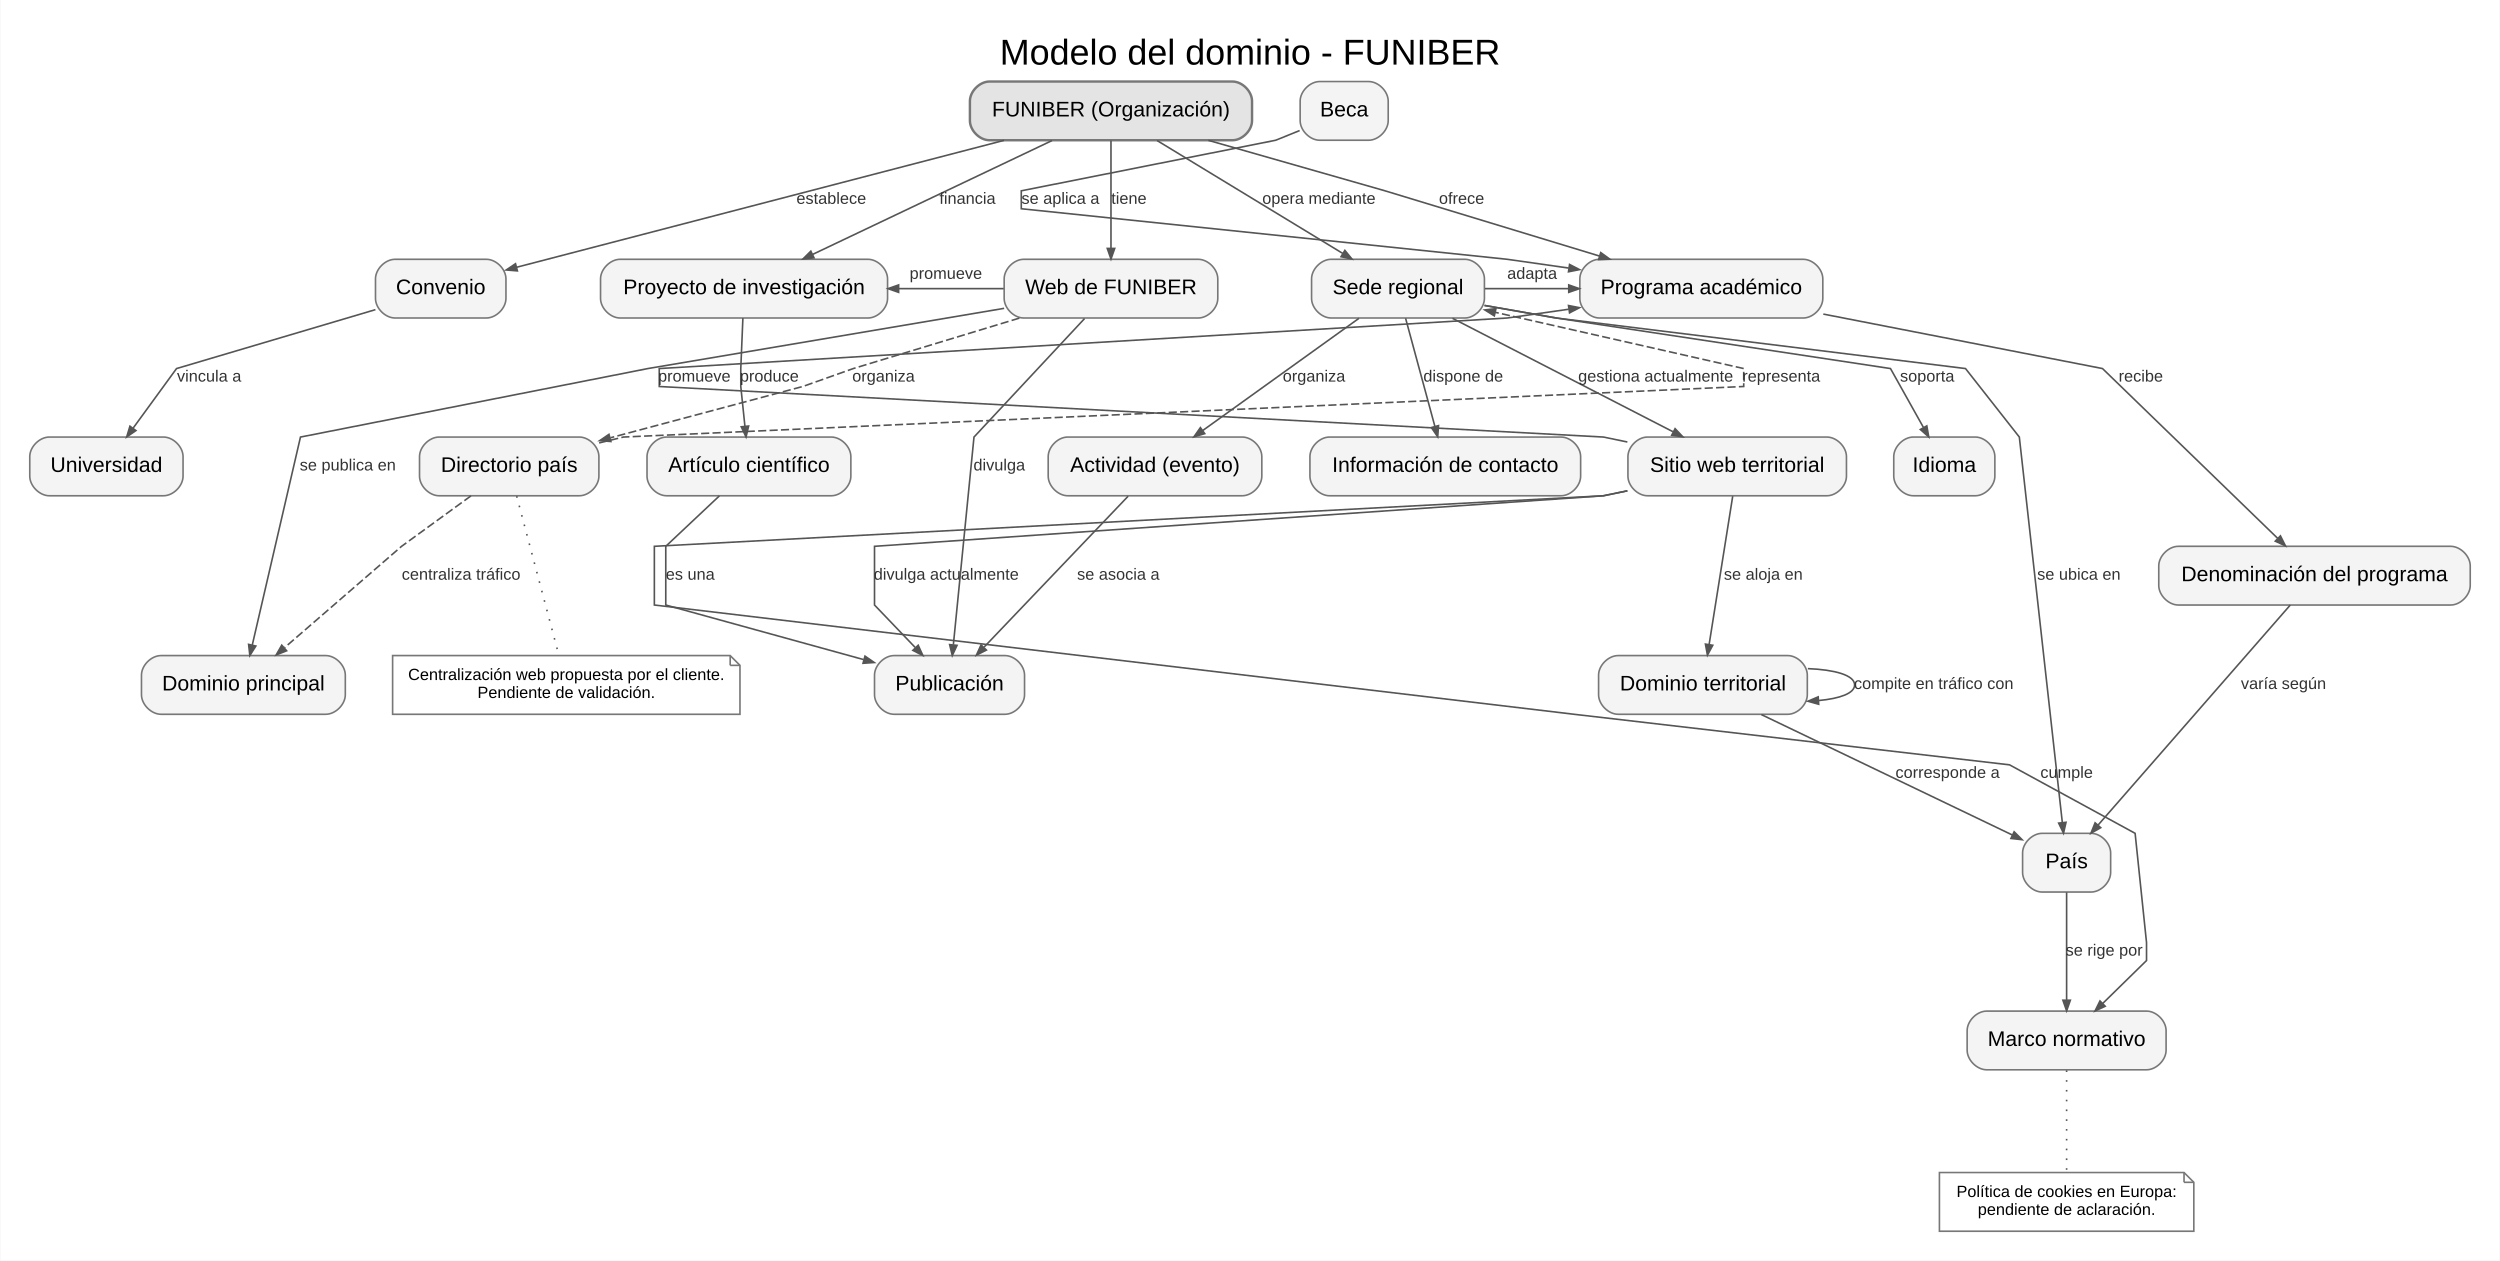
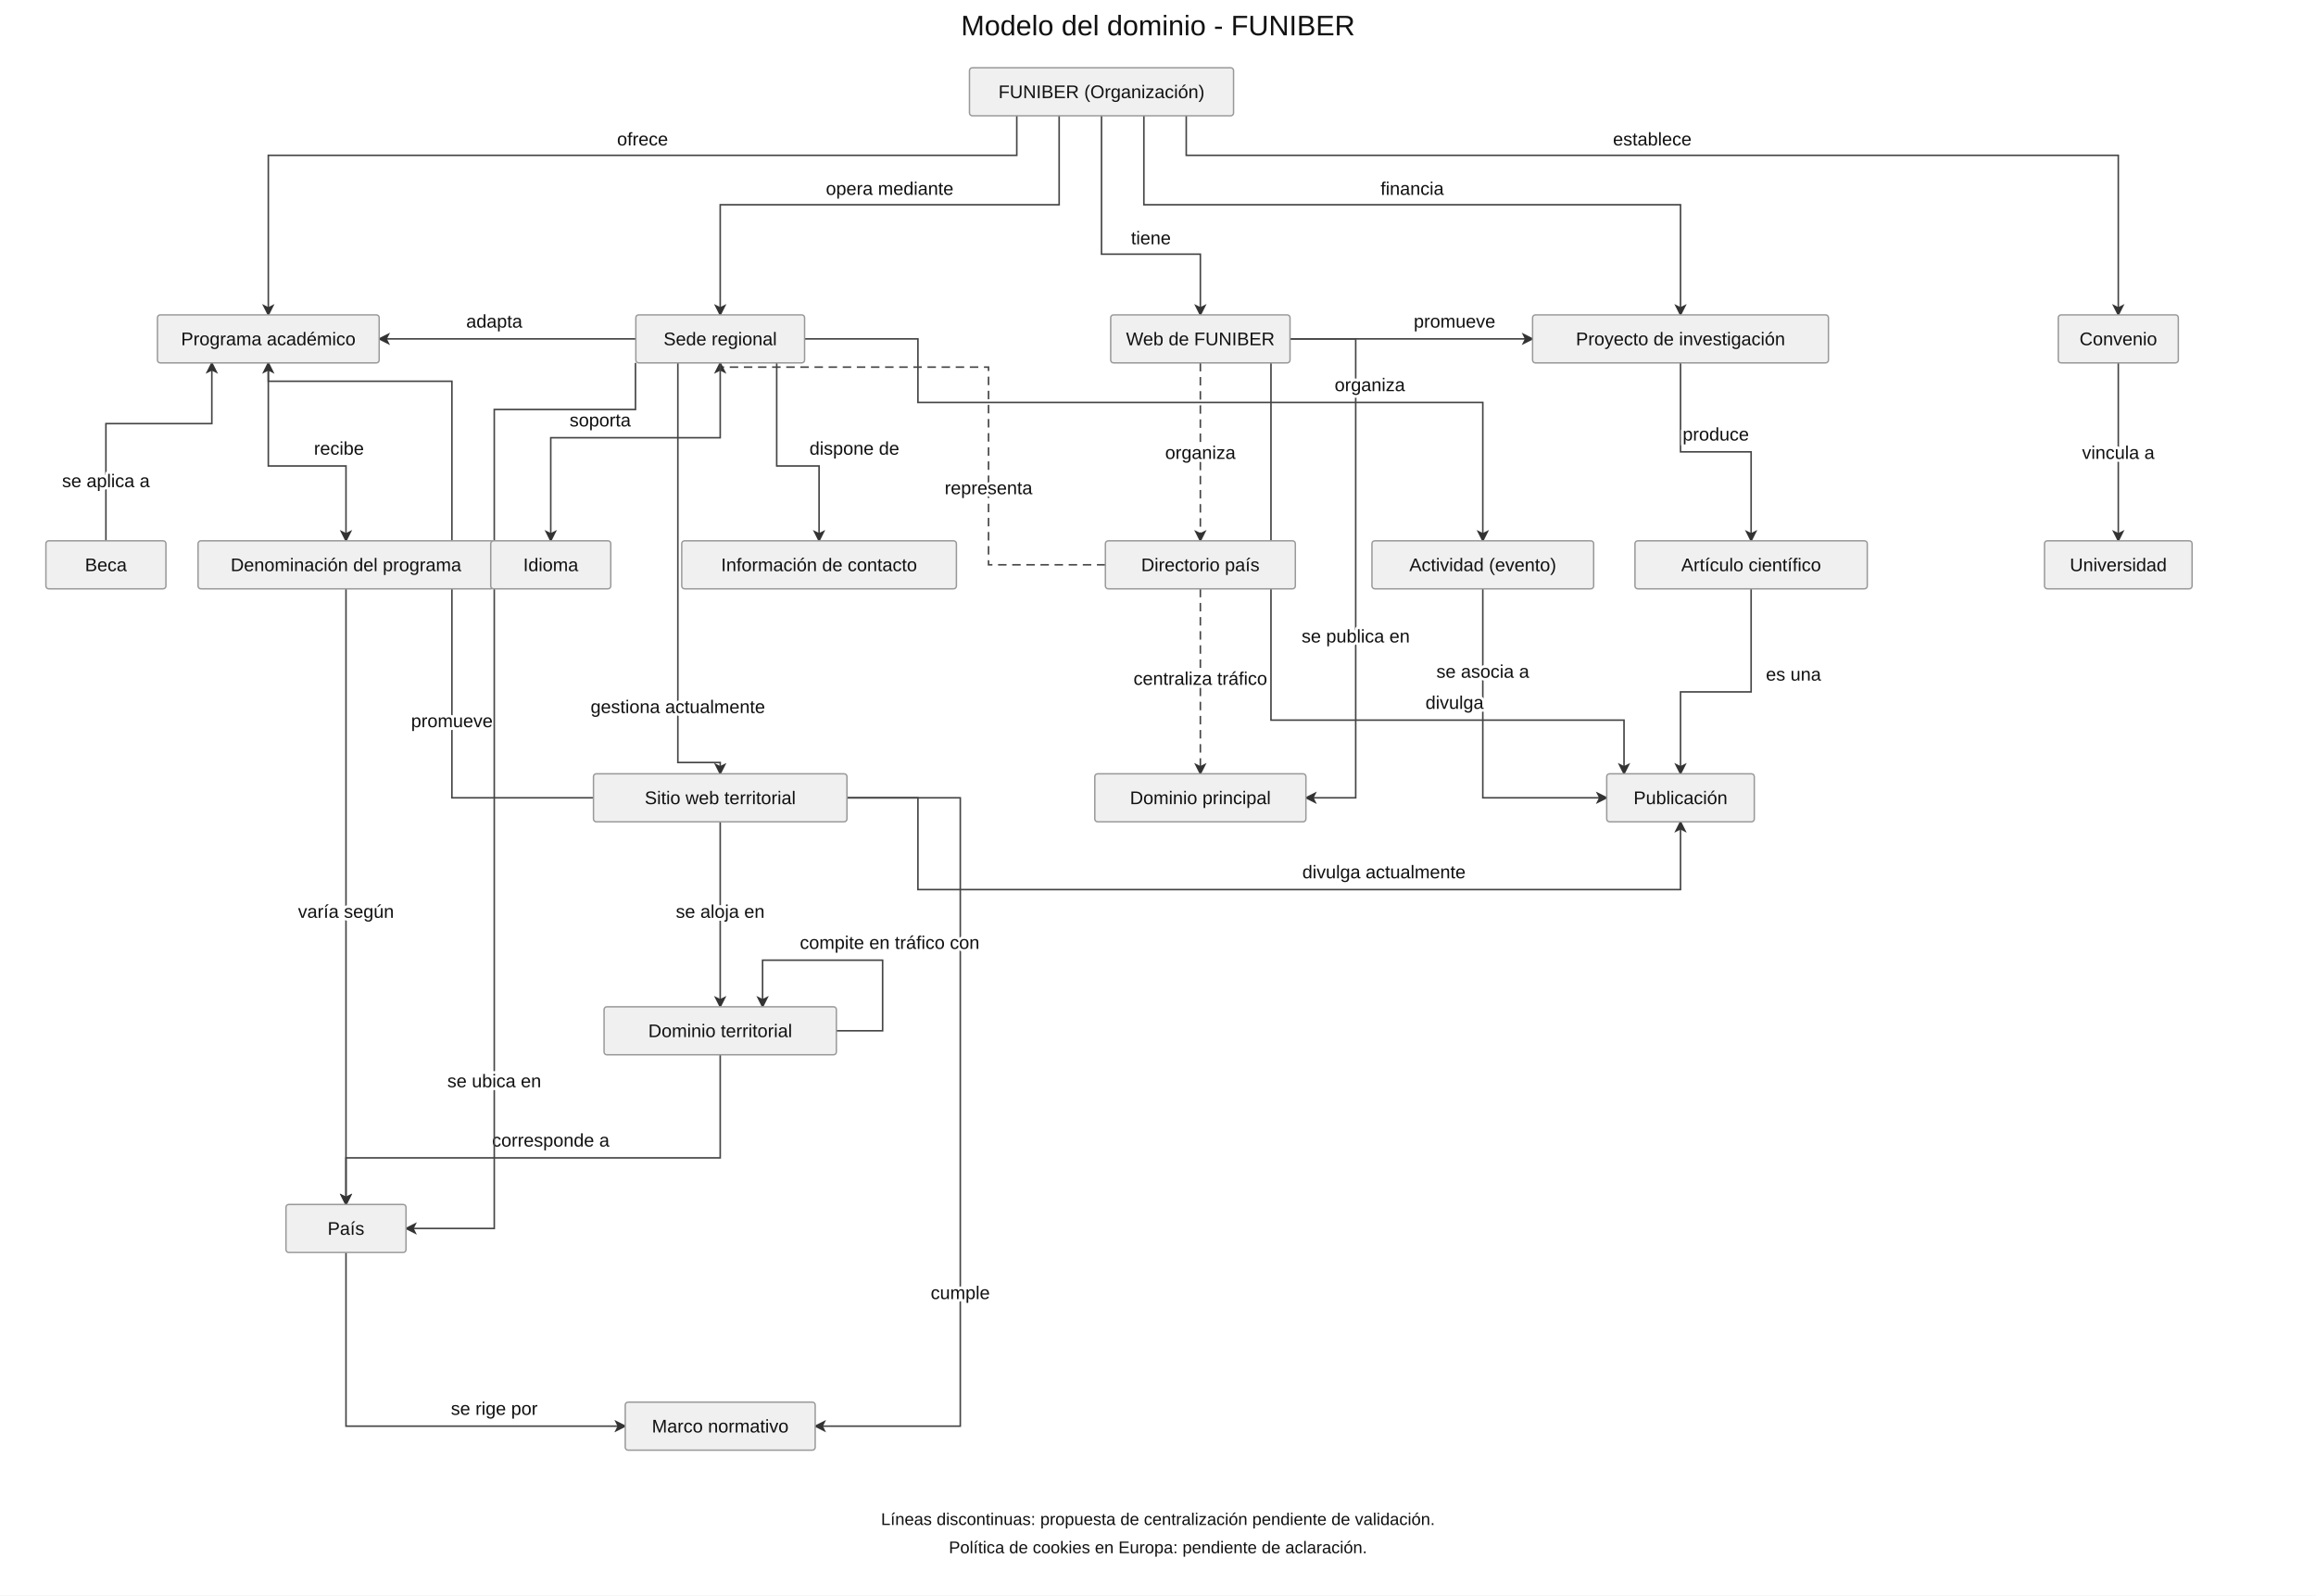
- <svg xmlns="http://www.w3.org/2000/svg" width="1533pt" height="773pt" viewBox="0.00 0.00 1532.50 773.00">
-   <g id="graph0" class="graph" transform="scale(1 1) rotate(0) translate(18 755)">
-     <polygon fill="white" stroke="transparent" points="-18,18 -18,-755 1514.5,-755 1514.5,18 -18,18" />
-     <text text-anchor="middle" x="748.25" y="-715.4" font-family="Arial" font-size="22.00">Modelo del dominio - FUNIBER</text>
-     <g id="node1" class="node">
-       <path fill="#e4e4e4" stroke="#777777" stroke-width="1.5" d="M737.5,-705C737.5,-705 588.5,-705 588.5,-705 582.5,-705 576.5,-699 576.5,-693 576.5,-693 576.5,-681 576.5,-681 576.5,-675 582.5,-669 588.5,-669 588.5,-669 737.5,-669 737.5,-669 743.5,-669 749.5,-675 749.5,-681 749.5,-681 749.5,-693 749.5,-693 749.5,-699 743.5,-705 737.5,-705" />
-       <text text-anchor="middle" x="663" y="-683.6" font-family="Arial" font-size="13.00">FUNIBER (Organización)</text>
-     </g>
-     <g id="node2" class="node">
-       <path fill="#f4f4f4" stroke="#777777" d="M880,-596C880,-596 798,-596 798,-596 792,-596 786,-590 786,-584 786,-584 786,-572 786,-572 786,-566 792,-560 798,-560 798,-560 880,-560 880,-560 886,-560 892,-566 892,-572 892,-572 892,-584 892,-584 892,-590 886,-596 880,-596" />
-       <text text-anchor="middle" x="839" y="-574.6" font-family="Arial" font-size="13.00">Sede regional</text>
-     </g>
-     <g id="edge1" class="edge">
-       <path fill="none" stroke="#555555" d="M691.28,-668.81C722.32,-649.93 772.15,-619.64 805.23,-599.53" />
-       <polygon fill="#555555" stroke="#555555" points="806.42,-601.47 810.79,-596.15 804.06,-597.58 806.42,-601.47" />
-       <text text-anchor="middle" x="790.5" y="-630" font-family="Arial" font-size="10.00" fill="#333333">opera mediante</text>
-     </g>
-     <g id="node3" class="node">
-       <path fill="#f4f4f4" stroke="#777777" d="M716.5,-596C716.5,-596 609.5,-596 609.5,-596 603.5,-596 597.5,-590 597.5,-584 597.5,-584 597.5,-572 597.5,-572 597.5,-566 603.5,-560 609.5,-560 609.5,-560 716.5,-560 716.5,-560 722.5,-560 728.5,-566 728.5,-572 728.5,-572 728.5,-584 728.5,-584 728.5,-590 722.5,-596 716.5,-596" />
-       <text text-anchor="middle" x="663" y="-574.6" font-family="Arial" font-size="13.00">Web de FUNIBER</text>
-     </g>
-     <g id="edge2" class="edge">
-       <path fill="none" stroke="#555555" d="M663,-668.81C663,-650.95 663,-622.86 663,-602.86" />
-       <polygon fill="#555555" stroke="#555555" points="665.28,-602.65 663,-596.15 660.73,-602.65 665.28,-602.65" />
-       <text text-anchor="middle" x="674" y="-630" font-family="Arial" font-size="10.00" fill="#333333">tiene</text>
-     </g>
-     <g id="node4" class="node">
-       <path fill="#f4f4f4" stroke="#777777" d="M280,-596C280,-596 224,-596 224,-596 218,-596 212,-590 212,-584 212,-584 212,-572 212,-572 212,-566 218,-560 224,-560 224,-560 280,-560 280,-560 286,-560 292,-566 292,-572 292,-572 292,-584 292,-584 292,-590 286,-596 280,-596" />
-       <text text-anchor="middle" x="252" y="-574.6" font-family="Arial" font-size="13.00">Convenio</text>
-     </g>
-     <g id="edge3" class="edge">
-       <path fill="none" stroke="#555555" d="M597.42,-668.93C513.93,-647.19 371.77,-610.18 298.58,-591.13" />
-       <polygon fill="#555555" stroke="#555555" points="299.01,-588.89 292.15,-589.45 297.86,-593.29 299.01,-588.89" />
-       <text text-anchor="middle" x="491.5" y="-630" font-family="Arial" font-size="10.00" fill="#333333">establece</text>
-     </g>
-     <g id="node6" class="node">
-       <path fill="#f4f4f4" stroke="#777777" d="M1087.5,-596C1087.5,-596 962.5,-596 962.5,-596 956.5,-596 950.5,-590 950.5,-584 950.5,-584 950.5,-572 950.5,-572 950.5,-566 956.5,-560 962.5,-560 962.5,-560 1087.5,-560 1087.5,-560 1093.5,-560 1099.5,-566 1099.5,-572 1099.5,-572 1099.5,-584 1099.5,-584 1099.5,-590 1093.5,-596 1087.5,-596" />
-       <text text-anchor="middle" x="1025" y="-574.6" font-family="Arial" font-size="13.00">Programa académico</text>
-     </g>
-     <g id="edge4" class="edge">
-       <path fill="none" stroke="#555555" d="M722.7,-668.94C770.99,-655.15 831,-638 831,-638 831,-638 905.72,-615.28 962.42,-598.03" />
-       <polygon fill="#555555" stroke="#555555" points="963.33,-600.13 968.89,-596.07 962.01,-595.78 963.33,-600.13" />
-       <text text-anchor="middle" x="878" y="-630" font-family="Arial" font-size="10.00" fill="#333333">ofrece</text>
-     </g>
-     <g id="node7" class="node">
-       <path fill="#f4f4f4" stroke="#777777" d="M514,-596C514,-596 362,-596 362,-596 356,-596 350,-590 350,-584 350,-584 350,-572 350,-572 350,-566 356,-560 362,-560 362,-560 514,-560 514,-560 520,-560 526,-566 526,-572 526,-572 526,-584 526,-584 526,-590 520,-596 514,-596" />
-       <text text-anchor="middle" x="438" y="-574.6" font-family="Arial" font-size="13.00">Proyecto de investigación</text>
-     </g>
-     <g id="edge5" class="edge">
-       <path fill="none" stroke="#555555" d="M626.85,-668.81C586.83,-649.78 522.41,-619.14 480.13,-599.04" />
-       <polygon fill="#555555" stroke="#555555" points="480.91,-596.89 474.06,-596.15 478.95,-600.99 480.91,-596.89" />
-       <text text-anchor="middle" x="575" y="-630" font-family="Arial" font-size="10.00" fill="#333333">financia</text>
-     </g>
-     <g id="edge21" class="edge">
-       <path fill="none" stroke="#555555" d="M892.3,-578C908.22,-578 926.05,-578 943.35,-578" />
-       <polygon fill="#555555" stroke="#555555" points="943.71,-580.28 950.21,-578 943.71,-575.73 943.71,-580.28" />
-       <text text-anchor="middle" x="921.25" y="-584" font-family="Arial" font-size="10.00" fill="#333333">adapta</text>
-     </g>
-     <g id="node8" class="node">
-       <path fill="#f4f4f4" stroke="#777777" d="M1264,-244C1264,-244 1234,-244 1234,-244 1228,-244 1222,-238 1222,-232 1222,-232 1222,-220 1222,-220 1222,-214 1228,-208 1234,-208 1234,-208 1264,-208 1264,-208 1270,-208 1276,-214 1276,-220 1276,-220 1276,-232 1276,-232 1276,-238 1270,-244 1264,-244" />
-       <text text-anchor="middle" x="1249" y="-222.6" font-family="Arial" font-size="13.00">País</text>
-     </g>
-     <g id="edge7" class="edge">
-       <path fill="none" stroke="#555555" d="M892.04,-567.7C914.69,-563.74 936,-560 936,-560 936,-560 1187,-529 1187,-529 1187,-529 1220,-487 1220,-487 1220,-487 1239.22,-314.69 1246.37,-250.62" />
-       <polygon fill="#555555" stroke="#555555" points="1248.64,-250.77 1247.1,-244.06 1244.12,-250.27 1248.64,-250.77" />
-       <text text-anchor="middle" x="1256.5" y="-399.5" font-family="Arial" font-size="10.00" fill="#333333">se ubica en</text>
-     </g>
-     <g id="node12" class="node">
-       <path fill="#f4f4f4" stroke="#777777" d="M1102,-487C1102,-487 992,-487 992,-487 986,-487 980,-481 980,-475 980,-475 980,-463 980,-463 980,-457 986,-451 992,-451 992,-451 1102,-451 1102,-451 1108,-451 1114,-457 1114,-463 1114,-463 1114,-475 1114,-475 1114,-481 1108,-487 1102,-487" />
-       <text text-anchor="middle" x="1047" y="-465.6" font-family="Arial" font-size="13.00">Sitio web territorial</text>
-     </g>
-     <g id="edge9" class="edge">
-       <path fill="none" stroke="#555555" d="M872.42,-559.81C909.26,-540.86 968.48,-510.39 1007.57,-490.28" />
-       <polygon fill="#555555" stroke="#555555" points="1008.92,-492.15 1013.66,-487.15 1006.84,-488.1 1008.92,-492.15" />
-       <text text-anchor="middle" x="997" y="-521" font-family="Arial" font-size="10.00" fill="#333333">gestiona actualmente</text>
-     </g>
-     <g id="node18" class="node">
-       <path fill="#f4f4f4" stroke="#777777" d="M743.5,-487C743.5,-487 636.5,-487 636.5,-487 630.5,-487 624.5,-481 624.5,-475 624.5,-475 624.5,-463 624.5,-463 624.5,-457 630.5,-451 636.5,-451 636.5,-451 743.5,-451 743.5,-451 749.5,-451 755.5,-457 755.5,-463 755.5,-463 755.5,-475 755.5,-475 755.5,-481 749.5,-487 743.5,-487" />
-       <text text-anchor="middle" x="690" y="-465.6" font-family="Arial" font-size="13.00">Actividad (evento)</text>
-     </g>
-     <g id="edge20" class="edge">
-       <path fill="none" stroke="#555555" d="M815.06,-559.81C788.99,-541.09 747.29,-511.14 719.29,-491.03" />
-       <polygon fill="#555555" stroke="#555555" points="720.49,-489.09 713.88,-487.15 717.83,-492.79 720.49,-489.09" />
-       <text text-anchor="middle" x="787.5" y="-521" font-family="Arial" font-size="10.00" fill="#333333">organiza</text>
-     </g>
-     <g id="node19" class="node">
-       <path fill="#f4f4f4" stroke="#777777" d="M1193,-487C1193,-487 1155,-487 1155,-487 1149,-487 1143,-481 1143,-475 1143,-475 1143,-463 1143,-463 1143,-457 1149,-451 1155,-451 1155,-451 1193,-451 1193,-451 1199,-451 1205,-457 1205,-463 1205,-463 1205,-475 1205,-475 1205,-481 1199,-487 1193,-487" />
-       <text text-anchor="middle" x="1174" y="-465.6" font-family="Arial" font-size="13.00">Idioma</text>
-     </g>
-     <g id="edge18" class="edge">
-       <path fill="none" stroke="#555555" d="M892.04,-567.7C914.69,-563.74 936,-560 936,-560 936,-560 1141,-529 1141,-529 1141,-529 1151.87,-509.56 1161.14,-493" />
-       <polygon fill="#555555" stroke="#555555" points="1163.27,-493.85 1164.46,-487.07 1159.3,-491.63 1163.27,-493.85" />
-       <text text-anchor="middle" x="1163.5" y="-521" font-family="Arial" font-size="10.00" fill="#333333">soporta</text>
-     </g>
-     <g id="node20" class="node">
-       <path fill="#f4f4f4" stroke="#777777" d="M939,-487C939,-487 797,-487 797,-487 791,-487 785,-481 785,-475 785,-475 785,-463 785,-463 785,-457 791,-451 797,-451 797,-451 939,-451 939,-451 945,-451 951,-457 951,-463 951,-463 951,-475 951,-475 951,-481 945,-487 939,-487" />
-       <text text-anchor="middle" x="868" y="-465.6" font-family="Arial" font-size="13.00">Información de contacto</text>
-     </g>
-     <g id="edge19" class="edge">
-       <path fill="none" stroke="#555555" d="M843.66,-559.81C848.52,-541.87 856.18,-513.62 861.6,-493.6" />
-       <polygon fill="#555555" stroke="#555555" points="863.85,-494.02 863.35,-487.15 859.46,-492.83 863.85,-494.02" />
-       <text text-anchor="middle" x="879" y="-521" font-family="Arial" font-size="10.00" fill="#333333">dispone de</text>
-     </g>
-     <g id="edge26" class="edge">
-       <path fill="none" stroke="#555555" d="M597.24,-578C577.13,-578 554.61,-578 532.96,-578" />
-       <polygon fill="#555555" stroke="#555555" points="532.78,-575.73 526.28,-578 532.78,-580.28 532.78,-575.73" />
-       <text text-anchor="middle" x="561.75" y="-584" font-family="Arial" font-size="10.00" fill="#333333">promueve</text>
-     </g>
-     <g id="node10" class="node">
-       <path fill="#f4f4f4" stroke="#777777" d="M181.5,-353C181.5,-353 80.5,-353 80.5,-353 74.5,-353 68.5,-347 68.5,-341 68.5,-341 68.5,-329 68.5,-329 68.5,-323 74.5,-317 80.5,-317 80.5,-317 181.5,-317 181.5,-317 187.5,-317 193.5,-323 193.5,-329 193.5,-329 193.5,-341 193.5,-341 193.5,-347 187.5,-353 181.5,-353" />
-       <text text-anchor="middle" x="131" y="-331.6" font-family="Arial" font-size="13.00">Dominio principal</text>
-     </g>
-     <g id="edge14" class="edge">
-       <path fill="none" stroke="#555555" d="M597.49,-565.93C513.62,-551.75 379,-529 379,-529 379,-529 166,-487 166,-487 166,-487 146.27,-401.87 136.44,-359.45" />
-       <polygon fill="#555555" stroke="#555555" points="138.63,-358.85 134.95,-353.03 134.2,-359.87 138.63,-358.85" />
-       <text text-anchor="middle" x="195" y="-466.5" font-family="Arial" font-size="10.00" fill="#333333">se publica en</text>
-     </g>
-     <g id="node11" class="node">
-       <path fill="#f4f4f4" stroke="#777777" d="M337,-487C337,-487 251,-487 251,-487 245,-487 239,-481 239,-475 239,-475 239,-463 239,-463 239,-457 245,-451 251,-451 251,-451 337,-451 337,-451 343,-451 349,-457 349,-463 349,-463 349,-475 349,-475 349,-481 343,-487 337,-487" />
-       <text text-anchor="middle" x="294" y="-465.6" font-family="Arial" font-size="13.00">Directorio país</text>
-     </g>
-     <g id="edge15" class="edge">
-       <path fill="none" stroke="#555555" stroke-dasharray="5,2" d="M606.85,-559.94C561.44,-546.15 505,-529 505,-529 505,-529 474,-518 474,-518 474,-518 408.12,-500.43 356.07,-486.55" />
-       <polygon fill="#555555" stroke="#555555" points="356.34,-484.27 349.47,-484.79 355.17,-488.67 356.34,-484.27" />
-       <text text-anchor="middle" x="523.5" y="-521" font-family="Arial" font-size="10.00" fill="#333333">organiza</text>
-     </g>
-     <g id="node17" class="node">
-       <path fill="#f4f4f4" stroke="#777777" d="M598,-353C598,-353 530,-353 530,-353 524,-353 518,-347 518,-341 518,-341 518,-329 518,-329 518,-323 524,-317 530,-317 530,-317 598,-317 598,-317 604,-317 610,-323 610,-329 610,-329 610,-341 610,-341 610,-347 604,-353 598,-353" />
-       <text text-anchor="middle" x="564" y="-331.6" font-family="Arial" font-size="13.00">Publicación</text>
-     </g>
-     <g id="edge30" class="edge">
-       <path fill="none" stroke="#555555" d="M646.8,-559.65C622.39,-533.49 579,-487 579,-487 579,-487 570.58,-402.22 566.36,-359.71" />
-       <polygon fill="#555555" stroke="#555555" points="568.6,-359.27 565.69,-353.03 564.07,-359.72 568.6,-359.27" />
-       <text text-anchor="middle" x="594.5" y="-466.5" font-family="Arial" font-size="10.00" fill="#333333">divulga</text>
-     </g>
-     <g id="node5" class="node">
-       <path fill="#f4f4f4" stroke="#777777" d="M82,-487C82,-487 12,-487 12,-487 6,-487 0,-481 0,-475 0,-475 0,-463 0,-463 0,-457 6,-451 12,-451 12,-451 82,-451 82,-451 88,-451 94,-457 94,-463 94,-463 94,-475 94,-475 94,-481 88,-487 82,-487" />
-       <text text-anchor="middle" x="47" y="-465.6" font-family="Arial" font-size="13.00">Universidad</text>
-     </g>
-     <g id="edge6" class="edge">
-       <path fill="none" stroke="#555555" d="M211.96,-565.13C163.98,-550.92 90,-529 90,-529 90,-529 75.58,-509.22 63.44,-492.56" />
-       <polygon fill="#555555" stroke="#555555" points="65.1,-490.98 59.44,-487.07 61.43,-493.66 65.1,-490.98" />
-       <text text-anchor="middle" x="110" y="-521" font-family="Arial" font-size="10.00" fill="#333333">vincula a</text>
-     </g>
-     <g id="node14" class="node">
-       <path fill="#f4f4f4" stroke="#777777" d="M1484.5,-420C1484.5,-420 1317.5,-420 1317.5,-420 1311.5,-420 1305.5,-414 1305.5,-408 1305.5,-408 1305.5,-396 1305.5,-396 1305.5,-390 1311.5,-384 1317.5,-384 1317.5,-384 1484.5,-384 1484.5,-384 1490.5,-384 1496.5,-390 1496.5,-396 1496.5,-396 1496.5,-408 1496.5,-408 1496.5,-414 1490.5,-420 1484.5,-420" />
-       <text text-anchor="middle" x="1401" y="-398.6" font-family="Arial" font-size="13.00">Denominación del programa</text>
-     </g>
-     <g id="edge23" class="edge">
-       <path fill="none" stroke="#555555" d="M1099.81,-562.4C1172.18,-548.28 1271,-529 1271,-529 1271,-529 1341.15,-461.01 1378.39,-424.91" />
-       <polygon fill="#555555" stroke="#555555" points="1380.11,-426.41 1383.2,-420.26 1376.95,-423.15 1380.11,-426.41" />
-       <text text-anchor="middle" x="1294.5" y="-521" font-family="Arial" font-size="10.00" fill="#333333">recibe</text>
-     </g>
-     <g id="node16" class="node">
-       <path fill="#f4f4f4" stroke="#777777" d="M491.5,-487C491.5,-487 390.5,-487 390.5,-487 384.5,-487 378.5,-481 378.5,-475 378.5,-475 378.5,-463 378.5,-463 378.5,-457 384.5,-451 390.5,-451 390.5,-451 491.5,-451 491.5,-451 497.5,-451 503.5,-457 503.5,-463 503.5,-463 503.5,-475 503.5,-475 503.5,-481 497.5,-487 491.5,-487" />
-       <text text-anchor="middle" x="441" y="-465.6" font-family="Arial" font-size="13.00">Artículo científico</text>
-     </g>
-     <g id="edge27" class="edge">
-       <path fill="none" stroke="#555555" d="M437.29,-559.94C436.71,-546.15 436,-529 436,-529 436,-529 436,-518 436,-518 436,-518 437.27,-505.79 438.53,-493.69" />
-       <polygon fill="#555555" stroke="#555555" points="440.81,-493.76 439.22,-487.06 436.29,-493.29 440.81,-493.76" />
-       <text text-anchor="middle" x="453.5" y="-521" font-family="Arial" font-size="10.00" fill="#333333">produce</text>
-     </g>
-     <g id="node9" class="node">
-       <path fill="#f4f4f4" stroke="#777777" d="M1298,-135C1298,-135 1200,-135 1200,-135 1194,-135 1188,-129 1188,-123 1188,-123 1188,-111 1188,-111 1188,-105 1194,-99 1200,-99 1200,-99 1298,-99 1298,-99 1304,-99 1310,-105 1310,-111 1310,-111 1310,-123 1310,-123 1310,-129 1304,-135 1298,-135" />
-       <text text-anchor="middle" x="1249" y="-113.6" font-family="Arial" font-size="13.00">Marco normativo</text>
-     </g>
-     <g id="edge8" class="edge">
-       <path fill="none" stroke="#555555" d="M1249,-207.81C1249,-189.95 1249,-161.86 1249,-141.86" />
-       <polygon fill="#555555" stroke="#555555" points="1251.28,-141.65 1249,-135.15 1246.73,-141.65 1251.28,-141.65" />
-       <text text-anchor="middle" x="1272" y="-169" font-family="Arial" font-size="10.00" fill="#333333">se rige por</text>
-     </g>
-     <g id="node22" class="node">
-       <polygon fill="white" stroke="#777777" points="1321,-36 1171,-36 1171,0 1327,0 1327,-30 1321,-36" />
-       <polyline fill="none" stroke="#777777" points="1321,-36 1321,-30 " />
-       <polyline fill="none" stroke="#777777" points="1327,-30 1321,-30 " />
-       <text text-anchor="middle" x="1249" y="-21" font-family="Arial" font-size="10.00">Política de cookies en Europa:</text>
-       <text text-anchor="middle" x="1249" y="-10" font-family="Arial" font-size="10.00">pendiente de aclaración.</text>
-     </g>
-     <g id="edge37" class="edge">
-       <path fill="none" stroke="#555555" stroke-dasharray="1,5" d="M1249,-98.66C1249,-81 1249,-53.79 1249,-36.19" />
-     </g>
-     <g id="edge17" class="edge">
-       <path fill="none" stroke="#555555" stroke-dasharray="5,2" d="M349.15,-483.39C357.83,-485.5 364,-487 364,-487 364,-487 1051,-518 1051,-518 1051,-518 1051,-529 1051,-529 1051,-529 961.29,-549.31 898.58,-563.51" />
-       <polygon fill="#555555" stroke="#555555" points="898.06,-561.3 892.22,-564.95 899.06,-565.73 898.06,-561.3" />
-       <text text-anchor="middle" x="1074" y="-521" font-family="Arial" font-size="10.00" fill="#333333">representa</text>
-     </g>
-     <g id="edge16" class="edge">
-       <path fill="none" stroke="#555555" stroke-dasharray="5,2" d="M270.55,-450.94C251.57,-437.15 228,-420 228,-420 228,-420 185.03,-382.79 156.29,-357.9" />
-       <polygon fill="#555555" stroke="#555555" points="157.5,-355.94 151.1,-353.4 154.52,-359.38 157.5,-355.94" />
-       <text text-anchor="middle" x="264.5" y="-399.5" font-family="Arial" font-size="10.00" fill="#333333">centraliza tráfico</text>
-     </g>
-     <g id="node21" class="node">
-       <polygon fill="white" stroke="#777777" points="429.5,-353 222.5,-353 222.5,-317 435.5,-317 435.5,-347 429.5,-353" />
-       <polyline fill="none" stroke="#777777" points="429.5,-353 429.5,-347 " />
-       <polyline fill="none" stroke="#777777" points="435.5,-347 429.5,-347 " />
-       <text text-anchor="middle" x="329" y="-338" font-family="Arial" font-size="10.00">Centralización web propuesta por el cliente.</text>
-       <text text-anchor="middle" x="329" y="-327" font-family="Arial" font-size="10.00">Pendiente de validación.</text>
-     </g>
-     <g id="edge36" class="edge">
-       <path fill="none" stroke="#555555" stroke-dasharray="1,5" d="M298.58,-450.74C305.28,-425.45 317.71,-378.56 324.42,-353.26" />
-     </g>
-     <g id="edge22" class="edge">
-       <path fill="none" stroke="#555555" d="M979.66,-483.96C970.96,-485.76 965,-487 965,-487 965,-487 386,-518 386,-518 386,-518 386,-529 386,-529 386,-529 906,-560 906,-560 906,-560 922.76,-562.39 943.69,-565.38" />
-       <polygon fill="#555555" stroke="#555555" points="943.55,-567.66 950.31,-566.33 944.2,-563.16 943.55,-567.66" />
-       <text text-anchor="middle" x="407.5" y="-521" font-family="Arial" font-size="10.00" fill="#333333">promueve</text>
-     </g>
-     <g id="edge13" class="edge">
-       <path fill="none" stroke="#555555" d="M979.66,-454.04C970.96,-452.24 965,-451 965,-451 965,-451 383,-420 383,-420 383,-420 383,-384 383,-384 383,-384 947,-317 947,-317 947,-317 1214,-286 1214,-286 1214,-286 1291,-244 1291,-244 1291,-244 1298,-177 1298,-177 1298,-177 1298,-166 1298,-166 1298,-166 1284.12,-152.4 1271.13,-139.68" />
-       <polygon fill="#555555" stroke="#555555" points="1272.65,-137.98 1266.41,-135.06 1269.46,-141.23 1272.65,-137.98" />
-       <text text-anchor="middle" x="1249" y="-278" font-family="Arial" font-size="10.00" fill="#333333">cumple</text>
-     </g>
-     <g id="node13" class="node">
-       <path fill="#f4f4f4" stroke="#777777" d="M1078,-353C1078,-353 974,-353 974,-353 968,-353 962,-347 962,-341 962,-341 962,-329 962,-329 962,-323 968,-317 974,-317 974,-317 1078,-317 1078,-317 1084,-317 1090,-323 1090,-329 1090,-329 1090,-341 1090,-341 1090,-347 1084,-353 1078,-353" />
-       <text text-anchor="middle" x="1026" y="-331.6" font-family="Arial" font-size="13.00">Dominio territorial</text>
-     </g>
-     <g id="edge10" class="edge">
-       <path fill="none" stroke="#555555" d="M1044.25,-450.74C1040.56,-427.52 1033.97,-386.11 1029.8,-359.9" />
-       <polygon fill="#555555" stroke="#555555" points="1032.01,-359.32 1028.75,-353.26 1027.52,-360.04 1032.01,-359.32" />
-       <text text-anchor="middle" x="1063" y="-399.5" font-family="Arial" font-size="10.00" fill="#333333">se aloja en</text>
-     </g>
-     <g id="edge31" class="edge">
-       <path fill="none" stroke="#555555" d="M979.66,-454.04C970.96,-452.24 965,-451 965,-451 965,-451 518,-420 518,-420 518,-420 518,-384 518,-384 518,-384 530.81,-370.64 542.9,-358.01" />
-       <polygon fill="#555555" stroke="#555555" points="544.8,-359.33 547.65,-353.06 541.51,-356.18 544.8,-359.33" />
-       <text text-anchor="middle" x="562" y="-399.5" font-family="Arial" font-size="10.00" fill="#333333">divulga actualmente</text>
-     </g>
-     <g id="edge11" class="edge">
-       <path fill="none" stroke="#555555" d="M1061.83,-316.81C1104.31,-296.43 1174.53,-262.73 1215.82,-242.92" />
-       <polygon fill="#555555" stroke="#555555" points="1216.82,-244.96 1221.69,-240.1 1214.85,-240.86 1216.82,-244.96" />
-       <text text-anchor="middle" x="1176" y="-278" font-family="Arial" font-size="10.00" fill="#333333">corresponde a</text>
-     </g>
-     <g id="edge12" class="edge">
-       <path fill="none" stroke="#555555" d="M1090.33,-345C1106.71,-344.35 1119,-341.01 1119,-335 1119,-329.83 1109.92,-326.64 1096.97,-325.43" />
-       <polygon fill="#555555" stroke="#555555" points="1096.96,-323.15 1090.33,-325 1096.67,-327.69 1096.96,-323.15" />
-       <text text-anchor="middle" x="1167.5" y="-332.5" font-family="Arial" font-size="10.00" fill="#333333">compite en tráfico con</text>
-     </g>
-     <g id="edge24" class="edge">
-       <path fill="none" stroke="#555555" d="M1386.15,-384C1358.45,-352.29 1298.95,-284.18 1268.23,-249.01" />
-       <polygon fill="#555555" stroke="#555555" points="1269.9,-247.47 1263.91,-244.07 1266.47,-250.46 1269.9,-247.47" />
-       <text text-anchor="middle" x="1382" y="-332.5" font-family="Arial" font-size="10.00" fill="#333333">varía según</text>
-     </g>
-     <g id="node15" class="node">
-       <path fill="#f4f4f4" stroke="#777777" d="M821,-705C821,-705 791,-705 791,-705 785,-705 779,-699 779,-693 779,-693 779,-681 779,-681 779,-675 785,-669 791,-669 791,-669 821,-669 821,-669 827,-669 833,-675 833,-681 833,-681 833,-693 833,-693 833,-699 827,-705 821,-705" />
-       <text text-anchor="middle" x="806" y="-683.6" font-family="Arial" font-size="13.00">Beca</text>
-     </g>
-     <g id="edge25" class="edge">
-       <path fill="none" stroke="#555555" d="M778.69,-674.95C770.67,-671.7 764,-669 764,-669 764,-669 608,-638 608,-638 608,-638 608,-627 608,-627 608,-627 906,-596 906,-596 906,-596 922.76,-593.61 943.69,-590.62" />
-       <polygon fill="#555555" stroke="#555555" points="944.2,-592.84 950.31,-589.67 943.55,-588.34 944.2,-592.84" />
-       <text text-anchor="middle" x="632" y="-630" font-family="Arial" font-size="10.00" fill="#333333">se aplica a</text>
-     </g>
-     <g id="edge28" class="edge">
-       <path fill="none" stroke="#555555" d="M422.88,-450.94C408.22,-437.15 390,-420 390,-420 390,-420 390,-384 390,-384 390,-384 460.15,-364.65 511.37,-350.52" />
-       <polygon fill="#555555" stroke="#555555" points="512.17,-352.66 517.83,-348.74 510.96,-348.27 512.17,-352.66" />
-       <text text-anchor="middle" x="405" y="-399.5" font-family="Arial" font-size="10.00" fill="#333333">es una</text>
-     </g>
-     <g id="edge29" class="edge">
-       <path fill="none" stroke="#555555" d="M673.53,-450.74C650.89,-427.03 610.14,-384.34 585.24,-358.25" />
-       <polygon fill="#555555" stroke="#555555" points="586.61,-356.39 580.48,-353.26 583.32,-359.53 586.61,-356.39" />
-       <text text-anchor="middle" x="667.5" y="-399.5" font-family="Arial" font-size="10.00" fill="#333333">se asocia a</text>
-     </g>
+ <svg xmlns="http://www.w3.org/2000/svg" width="1640" height="1130" viewBox="0 0 1640 1130">
+   <defs>
+     <marker id="a" markerWidth="8" markerHeight="8" refX="7" refY="4" orient="auto">
+       <path d="M0 0 L8 4 L0 8 L2 4 Z" fill="#333" />
+     </marker>
+   </defs>
+   <rect width="100%" height="100%" fill="white" />
+   <g font-family="Arial,sans-serif" font-size="13" fill="#111">
+     <text x="820" y="25" text-anchor="middle" font-size="20">Modelo del dominio - FUNIBER</text>
+     <polyline points="720,82 720,110 190,110 190,223" fill="none" stroke="#444" stroke-width="1.1" marker-end="url(#a)" />
+     <text x="455.0" y="103" text-anchor="middle" paint-order="stroke" stroke="white" stroke-width="4" stroke-linejoin="round">ofrece</text>
+     <polyline points="750,82 750,145 510,145 510,223" fill="none" stroke="#444" stroke-width="1.1" marker-end="url(#a)" />
+     <text x="630.0" y="138" text-anchor="middle" paint-order="stroke" stroke="white" stroke-width="4" stroke-linejoin="round">opera mediante</text>
+     <polyline points="780,82 780,180 850,180 850,223" fill="none" stroke="#444" stroke-width="1.1" marker-end="url(#a)" />
+     <text x="815.0" y="173" text-anchor="middle" paint-order="stroke" stroke="white" stroke-width="4" stroke-linejoin="round">tiene</text>
+     <polyline points="810,82 810,145 1190,145 1190,223" fill="none" stroke="#444" stroke-width="1.1" marker-end="url(#a)" />
+     <text x="1000.0" y="138" text-anchor="middle" paint-order="stroke" stroke="white" stroke-width="4" stroke-linejoin="round">financia</text>
+     <polyline points="840,82 840,110 1500,110 1500,223" fill="none" stroke="#444" stroke-width="1.1" marker-end="url(#a)" />
+     <text x="1170.0" y="103" text-anchor="middle" paint-order="stroke" stroke="white" stroke-width="4" stroke-linejoin="round">establece</text>
+     <polyline points="1500,257 1500,383" fill="none" stroke="#444" stroke-width="1.1" marker-end="url(#a)" />
+     <text x="1500" y="325" text-anchor="middle" paint-order="stroke" stroke="white" stroke-width="4" stroke-linejoin="round">vincula a</text>
+     <polyline points="1190,257 1190,320 1240,320 1240,383" fill="none" stroke="#444" stroke-width="1.1" marker-end="url(#a)" />
+     <text x="1215" y="312" text-anchor="middle" paint-order="stroke" stroke="white" stroke-width="4" stroke-linejoin="round">produce</text>
+     <polyline points="1240,417 1240,490 1190,490 1190,548" fill="none" stroke="#444" stroke-width="1.1" marker-end="url(#a)" />
+     <text x="1270" y="482" text-anchor="middle" paint-order="stroke" stroke="white" stroke-width="4" stroke-linejoin="round">es una</text>
+     <polyline points="1050,417 1050,565 1137.75,565" fill="none" stroke="#444" stroke-width="1.1" marker-end="url(#a)" />
+     <text x="1050" y="480" text-anchor="middle" paint-order="stroke" stroke="white" stroke-width="4" stroke-linejoin="round">se asocia a</text>
+     <polyline points="850,257 850,383" fill="none" stroke="#444" stroke-width="1.1" stroke-dasharray="6 4" marker-end="url(#a)" />
+     <text x="850" y="325" text-anchor="middle" paint-order="stroke" stroke="white" stroke-width="4" stroke-linejoin="round">organiza</text>
+     <polyline points="850,417 850,548" fill="none" stroke="#444" stroke-width="1.1" stroke-dasharray="6 4" marker-end="url(#a)" />
+     <text x="850" y="485" text-anchor="middle" paint-order="stroke" stroke="white" stroke-width="4" stroke-linejoin="round">centraliza tráfico</text>
+     <polyline points="913.5,240 960,240 960,565 924.75,565" fill="none" stroke="#444" stroke-width="1.1" marker-end="url(#a)" />
+     <text x="960" y="455" text-anchor="middle" paint-order="stroke" stroke="white" stroke-width="4" stroke-linejoin="round">se publica en</text>
+     <polyline points="782.75,400 700,400 700,260 510,260 510,257" fill="none" stroke="#444" stroke-width="1.1" stroke-dasharray="6 4" marker-end="url(#a)" />
+     <text x="700" y="350" text-anchor="middle" paint-order="stroke" stroke="white" stroke-width="4" stroke-linejoin="round">representa</text>
+     <polyline points="510,257 510,310 390,310 390,383" fill="none" stroke="#444" stroke-width="1.1" marker-end="url(#a)" />
+     <text x="425" y="302" text-anchor="middle" paint-order="stroke" stroke="white" stroke-width="4" stroke-linejoin="round">soporta</text>
+     <polyline points="550,257 550,330 580,330 580,383" fill="none" stroke="#444" stroke-width="1.1" marker-end="url(#a)" />
+     <text x="605" y="322" text-anchor="middle" paint-order="stroke" stroke="white" stroke-width="4" stroke-linejoin="round">dispone de</text>
+     <polyline points="480,257 480,540 510,540 510,548" fill="none" stroke="#444" stroke-width="1.1" marker-end="url(#a)" />
+     <text x="480" y="505" text-anchor="middle" paint-order="stroke" stroke="white" stroke-width="4" stroke-linejoin="round">gestiona actualmente</text>
+     <polyline points="450.25,240 268.5,240" fill="none" stroke="#444" stroke-width="1.1" marker-end="url(#a)" />
+     <text x="350" y="232" text-anchor="middle" paint-order="stroke" stroke="white" stroke-width="4" stroke-linejoin="round">adapta</text>
+     <polyline points="569.75,240 650,240 650,285 1050,285 1050,383" fill="none" stroke="#444" stroke-width="1.1" marker-end="url(#a)" />
+     <text x="970" y="277" text-anchor="middle" paint-order="stroke" stroke="white" stroke-width="4" stroke-linejoin="round">organiza</text>
+     <polyline points="190,257 190,330 245,330 245,383" fill="none" stroke="#444" stroke-width="1.1" marker-end="url(#a)" />
+     <text x="240" y="322" text-anchor="middle" paint-order="stroke" stroke="white" stroke-width="4" stroke-linejoin="round">recibe</text>
+     <polyline points="75,383 75,300 150,300 150,257" fill="none" stroke="#444" stroke-width="1.1" marker-end="url(#a)" />
+     <text x="75" y="345" text-anchor="middle" paint-order="stroke" stroke="white" stroke-width="4" stroke-linejoin="round">se aplica a</text>
+     <polyline points="245,417 245,853" fill="none" stroke="#444" stroke-width="1.1" marker-end="url(#a)" />
+     <text x="245" y="650" text-anchor="middle" paint-order="stroke" stroke="white" stroke-width="4" stroke-linejoin="round">varía según</text>
+     <polyline points="420.25,565 320,565 320,270 190,270 190,257" fill="none" stroke="#444" stroke-width="1.1" marker-end="url(#a)" />
+     <text x="320" y="515" text-anchor="middle" paint-order="stroke" stroke="white" stroke-width="4" stroke-linejoin="round">promueve</text>
+     <polyline points="510,582 510,713" fill="none" stroke="#444" stroke-width="1.1" marker-end="url(#a)" />
+     <text x="510" y="650" text-anchor="middle" paint-order="stroke" stroke="white" stroke-width="4" stroke-linejoin="round">se aloja en</text>
+     <polyline points="510,747 510,820 245,820 245,853" fill="none" stroke="#444" stroke-width="1.1" marker-end="url(#a)" />
+     <text x="390" y="812" text-anchor="middle" paint-order="stroke" stroke="white" stroke-width="4" stroke-linejoin="round">corresponde a</text>
+     <polyline points="450,257 450,290 350,290 350,870 287.5,870" fill="none" stroke="#444" stroke-width="1.1" marker-end="url(#a)" />
+     <text x="350" y="770" text-anchor="middle" paint-order="stroke" stroke="white" stroke-width="4" stroke-linejoin="round">se ubica en</text>
+     <polyline points="245,887 245,1010 442.75,1010" fill="none" stroke="#444" stroke-width="1.1" marker-end="url(#a)" />
+     <text x="350" y="1002" text-anchor="middle" paint-order="stroke" stroke="white" stroke-width="4" stroke-linejoin="round">se rige por</text>
+     <polyline points="599.75,565 680,565 680,1010 577.25,1010" fill="none" stroke="#444" stroke-width="1.1" marker-end="url(#a)" />
+     <text x="680" y="920" text-anchor="middle" paint-order="stroke" stroke="white" stroke-width="4" stroke-linejoin="round">cumple</text>
+     <polyline points="592.25,730 625,730 625,680 540,680 540,713" fill="none" stroke="#444" stroke-width="1.1" marker-end="url(#a)" />
+     <text x="630" y="672" text-anchor="middle" paint-order="stroke" stroke="white" stroke-width="4" stroke-linejoin="round">compite en tráfico con</text>
+     <polyline points="913.5,240 1080,240 1085.25,240" fill="none" stroke="#444" stroke-width="1.1" marker-end="url(#a)" />
+     <text x="1030" y="232" text-anchor="middle" paint-order="stroke" stroke="white" stroke-width="4" stroke-linejoin="round">promueve</text>
+     <polyline points="900,257 900,510 1150,510 1150,548" fill="none" stroke="#444" stroke-width="1.1" marker-end="url(#a)" />
+     <text x="1030" y="502" text-anchor="middle" paint-order="stroke" stroke="white" stroke-width="4" stroke-linejoin="round">divulga</text>
+     <polyline points="599.75,565 650,565 650,630 1190,630 1190,582" fill="none" stroke="#444" stroke-width="1.1" marker-end="url(#a)" />
+     <text x="980" y="622" text-anchor="middle" paint-order="stroke" stroke="white" stroke-width="4" stroke-linejoin="round">divulga actualmente</text>
+     <rect x="686.5" y="48" width="187.0" height="34" rx="2" fill="#f0f0f0" stroke="#999" />
+     <text x="780" y="69.5" text-anchor="middle">FUNIBER (Organización)</text>
+     <rect x="111.5" y="223" width="157.0" height="34" rx="2" fill="#f0f0f0" stroke="#999" />
+     <text x="190" y="244.5" text-anchor="middle">Programa académico</text>
+     <rect x="450.25" y="223" width="119.5" height="34" rx="2" fill="#f0f0f0" stroke="#999" />
+     <text x="510" y="244.5" text-anchor="middle">Sede regional</text>
+     <rect x="786.5" y="223" width="127.0" height="34" rx="2" fill="#f0f0f0" stroke="#999" />
+     <text x="850" y="244.5" text-anchor="middle">Web de FUNIBER</text>
+     <rect x="1085.25" y="223" width="209.5" height="34" rx="2" fill="#f0f0f0" stroke="#999" />
+     <text x="1190" y="244.5" text-anchor="middle">Proyecto de investigación</text>
+     <rect x="1457.5" y="223" width="85" height="34" rx="2" fill="#f0f0f0" stroke="#999" />
+     <text x="1500" y="244.5" text-anchor="middle">Convenio</text>
+     <rect x="32.5" y="383" width="85" height="34" rx="2" fill="#f0f0f0" stroke="#999" />
+     <text x="75" y="404.5" text-anchor="middle">Beca</text>
+     <rect x="140.25" y="383" width="209.5" height="34" rx="2" fill="#f0f0f0" stroke="#999" />
+     <text x="245" y="404.5" text-anchor="middle">Denominación del programa</text>
+     <rect x="347.5" y="383" width="85" height="34" rx="2" fill="#f0f0f0" stroke="#999" />
+     <text x="390" y="404.5" text-anchor="middle">Idioma</text>
+     <rect x="482.75" y="383" width="194.5" height="34" rx="2" fill="#f0f0f0" stroke="#999" />
+     <text x="580" y="404.5" text-anchor="middle">Información de contacto</text>
+     <rect x="420.25" y="548" width="179.5" height="34" rx="2" fill="#f0f0f0" stroke="#999" />
+     <text x="510" y="569.5" text-anchor="middle">Sitio web territorial</text>
+     <rect x="782.75" y="383" width="134.5" height="34" rx="2" fill="#f0f0f0" stroke="#999" />
+     <text x="850" y="404.5" text-anchor="middle">Directorio país</text>
+     <rect x="775.25" y="548" width="149.5" height="34" rx="2" fill="#f0f0f0" stroke="#999" />
+     <text x="850" y="569.5" text-anchor="middle">Dominio principal</text>
+     <rect x="971.5" y="383" width="157.0" height="34" rx="2" fill="#f0f0f0" stroke="#999" />
+     <text x="1050" y="404.5" text-anchor="middle">Actividad (evento)</text>
+     <rect x="1157.75" y="383" width="164.5" height="34" rx="2" fill="#f0f0f0" stroke="#999" />
+     <text x="1240" y="404.5" text-anchor="middle">Artículo científico</text>
+     <rect x="1447.75" y="383" width="104.5" height="34" rx="2" fill="#f0f0f0" stroke="#999" />
+     <text x="1500" y="404.5" text-anchor="middle">Universidad</text>
+     <rect x="427.75" y="713" width="164.5" height="34" rx="2" fill="#f0f0f0" stroke="#999" />
+     <text x="510" y="734.5" text-anchor="middle">Dominio territorial</text>
+     <rect x="1137.75" y="548" width="104.5" height="34" rx="2" fill="#f0f0f0" stroke="#999" />
+     <text x="1190" y="569.5" text-anchor="middle">Publicación</text>
+     <rect x="202.5" y="853" width="85" height="34" rx="2" fill="#f0f0f0" stroke="#999" />
+     <text x="245" y="874.5" text-anchor="middle">País</text>
+     <rect x="442.75" y="993" width="134.5" height="34" rx="2" fill="#f0f0f0" stroke="#999" />
+     <text x="510" y="1014.5" text-anchor="middle">Marco normativo</text>
+     <text x="820" y="1080" text-anchor="middle" font-size="12">Líneas discontinuas: propuesta de centralización pendiente de validación.</text>
+     <text x="820" y="1100" text-anchor="middle" font-size="12">Política de cookies en Europa: pendiente de aclaración.</text>
  </g>
</svg>
